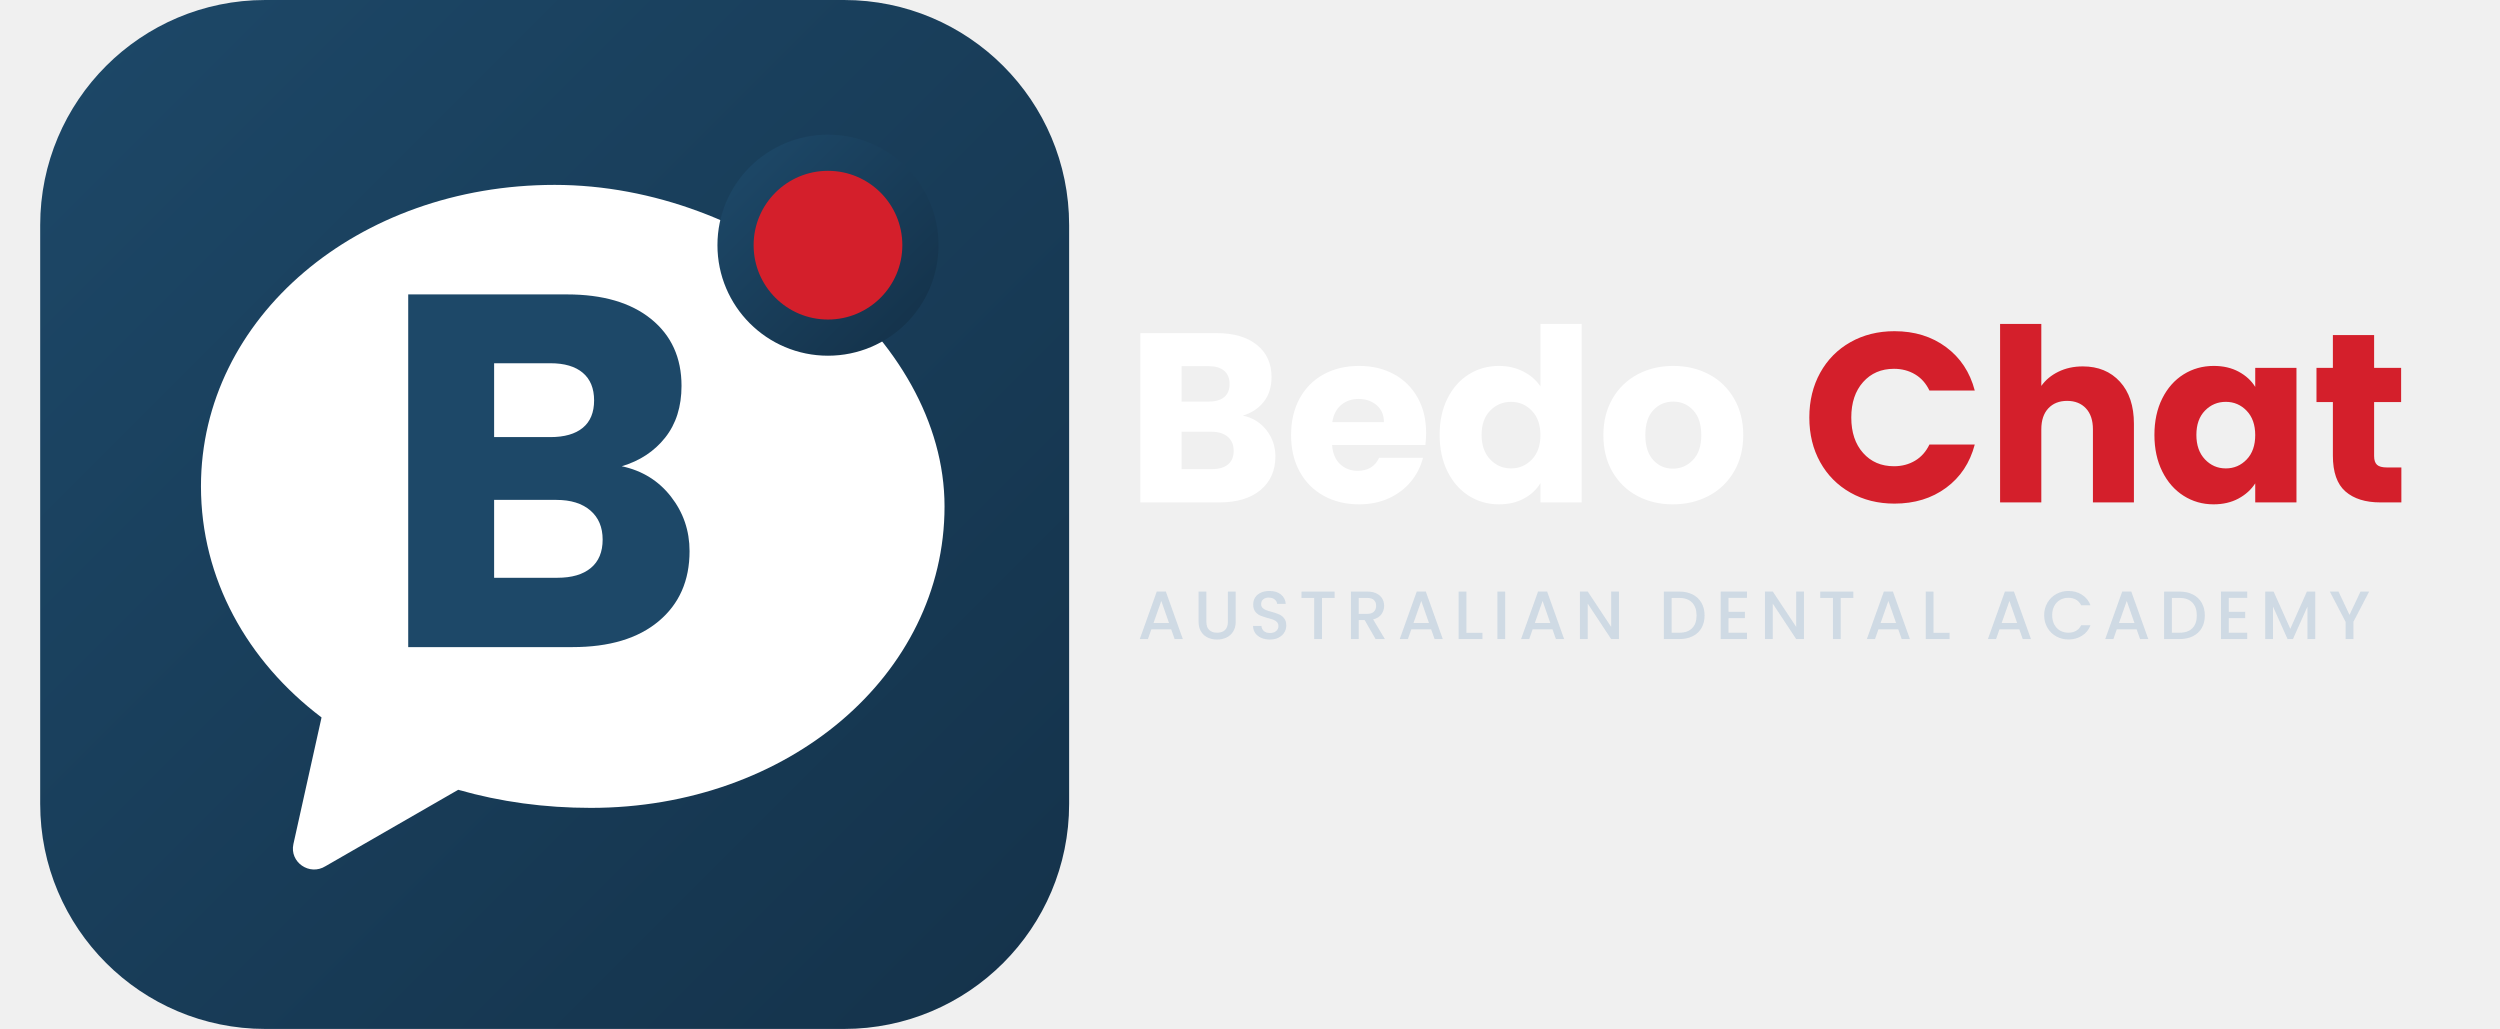
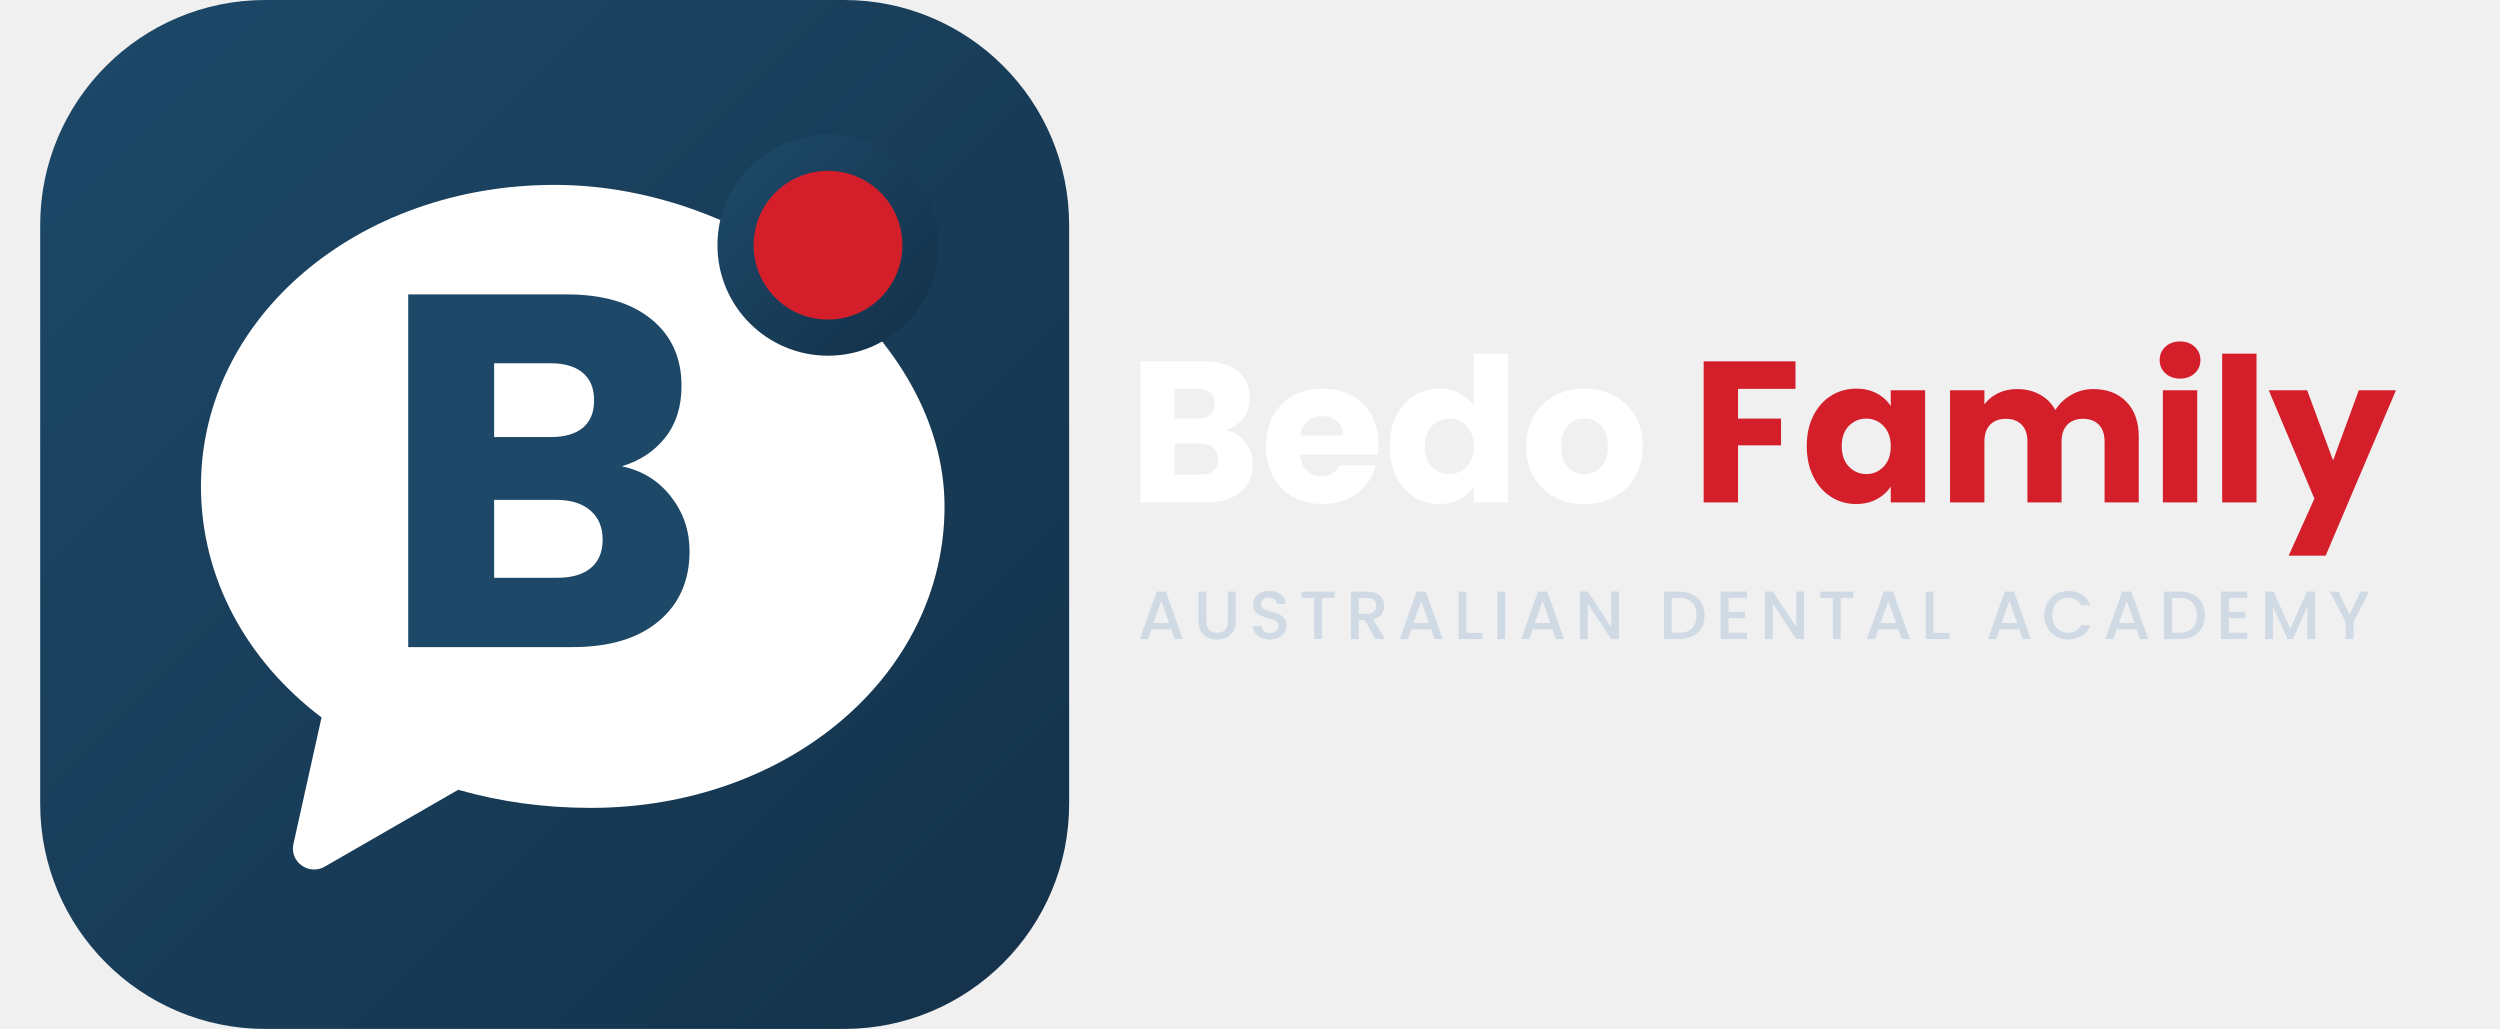
<svg xmlns="http://www.w3.org/2000/svg" viewBox="0 0 1244 512" width="1244" height="512">
  <g transform="translate(20 0)">
    <defs>
      <linearGradient id="g" x1="0" y1="0" x2="1" y2="1">
        <stop offset="0" stop-color="#1D4868" />
        <stop offset="1" stop-color="#14324A" />
      </linearGradient>
    </defs>
    <rect width="512" height="512" rx="112" fill="url(#g)" />
    <path d="M256 92c-98 0-176 66-176 150 0 46 23 87 60 115l-14 63c-2 9 8 16 16 11l66-38c21 6 43 9 66 9 98 0 176-66 176-150S354 92 256 92z" fill="#fff" />
    <path d="M323.125 274.25Q323.125 296.25 307.75 309.125Q292.375 322.0 264.875 322.0H183.125V146.5H262.125Q288.875 146.5 304.0 158.75Q319.125 171.0 319.125 192.0Q319.125 207.5 311.0 217.75Q302.875 228.0 289.375 232.0Q304.625 235.25 313.875 247.125Q323.125 259.0 323.125 274.25ZM225.875 217.5H253.875Q264.375 217.5 270.0 212.875Q275.625 208.25 275.625 199.25Q275.625 190.25 270.0 185.5Q264.375 180.75 253.875 180.75H225.875ZM279.875 268.5Q279.875 259.25 273.75 254.0Q267.625 248.75 256.875 248.75H225.875V287.5H257.375Q268.125 287.5 274.0 282.625Q279.875 277.75 279.875 268.5Z" fill="#1D4868" />
    <circle cx="392" cy="122" r="46" fill="#D41F2B" stroke="url(#g)" stroke-width="18" />
  </g>
-   <path d="M634.64 227.08Q634.64 237.64 627.26 243.82Q619.88 250.0 606.68 250.0H567.44V165.76H605.36Q618.2 165.76 625.46 171.64Q632.72 177.52 632.72 187.6Q632.72 195.04 628.82 199.96Q624.92 204.88 618.44 206.8Q625.76 208.36 630.2 214.06Q634.64 219.76 634.64 227.08ZM587.96 199.84H601.4Q606.44 199.84 609.14 197.62Q611.84 195.4 611.84 191.08Q611.84 186.76 609.14 184.48Q606.44 182.2 601.4 182.2H587.96ZM613.88 224.32Q613.88 219.88 610.94 217.36Q608.0 214.84 602.84 214.84H587.96V233.44H603.08Q608.24 233.44 611.06 231.1Q613.88 228.76 613.88 224.32ZM709.28 221.44H662.84Q663.32 227.68 666.86 230.98Q670.4 234.28 675.56 234.28Q683.24 234.28 686.24 227.8H708.08Q706.4 234.4 702.02 239.68Q697.64 244.96 691.04 247.96Q684.44 250.96 676.28 250.96Q666.44 250.96 658.76 246.76Q651.08 242.56 646.76 234.76Q642.44 226.96 642.44 216.52Q642.44 206.08 646.7 198.28Q650.96 190.48 658.64 186.28Q666.32 182.08 676.28 182.08Q686.0 182.08 693.56 186.16Q701.12 190.24 705.38 197.8Q709.64 205.36 709.64 215.44Q709.64 218.32 709.28 221.44ZM688.64 210.04Q688.64 204.76 685.04 201.64Q681.44 198.52 676.04 198.52Q670.88 198.52 667.34 201.52Q663.8 204.52 662.96 210.04ZM745.88 182.08Q752.48 182.08 757.94 184.84Q763.4 187.6 766.52 192.28V161.2H787.04V250.0H766.52V240.4Q763.64 245.2 758.3 248.08Q752.96 250.96 745.88 250.96Q737.6 250.96 730.88 246.7Q724.16 242.44 720.26 234.58Q716.36 226.72 716.36 216.4Q716.36 206.08 720.26 198.28Q724.16 190.48 730.88 186.28Q737.6 182.08 745.88 182.08ZM751.88 199.96Q745.76 199.96 741.5 204.34Q737.24 208.72 737.24 216.4Q737.24 224.08 741.5 228.58Q745.76 233.08 751.88 233.08Q758.0 233.08 762.26 228.64Q766.52 224.2 766.52 216.52Q766.52 208.84 762.26 204.4Q758.0 199.96 751.88 199.96ZM797.84 216.52Q797.84 206.2 802.4 198.34Q806.96 190.48 814.88 186.28Q822.8 182.08 832.64 182.08Q842.48 182.08 850.4 186.28Q858.32 190.48 862.88 198.34Q867.44 206.2 867.44 216.52Q867.44 226.84 862.82 234.7Q858.2 242.56 850.22 246.76Q842.24 250.96 832.4 250.96Q822.56 250.96 814.7 246.76Q806.84 242.56 802.34 234.76Q797.84 226.96 797.84 216.52ZM846.56 216.52Q846.56 208.48 842.54 204.16Q838.52 199.84 832.64 199.84Q826.64 199.84 822.68 204.1Q818.72 208.36 818.72 216.52Q818.72 224.56 822.62 228.88Q826.52 233.2 832.4 233.2Q838.28 233.2 842.42 228.88Q846.56 224.56 846.56 216.52Z" fill="#fff" />
-   <path d="M942.68 164.8Q957.68 164.8 968.36 172.72Q979.04 180.64 982.64 194.32H960.08Q957.56 189.04 952.94 186.28Q948.32 183.52 942.44 183.52Q932.96 183.52 927.08 190.12Q921.2 196.72 921.2 207.76Q921.2 218.8 927.08 225.4Q932.96 232.0 942.44 232.0Q948.32 232.0 952.94 229.24Q957.56 226.48 960.08 221.2H982.64Q979.04 234.88 968.36 242.74Q957.68 250.6 942.68 250.6Q930.44 250.6 920.78 245.14Q911.12 239.68 905.72 229.96Q900.32 220.24 900.32 207.76Q900.32 195.28 905.72 185.5Q911.12 175.72 920.78 170.26Q930.44 164.8 942.68 164.8ZM1061.84 210.88V250.0H1041.44V213.64Q1041.44 206.92 1037.96 203.2Q1034.48 199.48 1028.6 199.48Q1022.72 199.48 1019.24 203.2Q1015.76 206.92 1015.76 213.64V250.0H995.24V161.2H1015.76V192.04Q1018.88 187.6 1024.28 184.96Q1029.68 182.32 1036.4 182.32Q1047.92 182.32 1054.88 189.94Q1061.84 197.56 1061.84 210.88ZM1101.56 182.08Q1108.64 182.08 1113.98 184.96Q1119.32 187.84 1122.2 192.52V183.04H1142.72V250.0H1122.2V240.52Q1119.2 245.2 1113.86 248.08Q1108.52 250.96 1101.44 250.96Q1093.28 250.96 1086.56 246.7Q1079.84 242.44 1075.94 234.58Q1072.04 226.72 1072.04 216.4Q1072.04 206.08 1075.94 198.28Q1079.84 190.48 1086.56 186.28Q1093.28 182.08 1101.56 182.08ZM1107.56 199.96Q1101.44 199.96 1097.18 204.34Q1092.92 208.72 1092.92 216.4Q1092.92 224.08 1097.18 228.58Q1101.44 233.08 1107.56 233.08Q1113.68 233.08 1117.94 228.64Q1122.2 224.2 1122.2 216.52Q1122.2 208.84 1117.94 204.4Q1113.68 199.96 1107.56 199.96ZM1194.92 232.6V250.0H1184.48Q1173.32 250.0 1167.08 244.54Q1160.84 239.08 1160.84 226.72V200.08H1152.68V183.04H1160.84V166.72H1181.36V183.04H1194.8V200.08H1181.36V226.96Q1181.36 229.96 1182.8 231.28Q1184.24 232.6 1187.6 232.6Z" fill="#D41F2B" />
+   <path d="M623.44 230.9Q623.44 239.7 617.29 244.85Q611.14 250 600.14 250H567.44V179.8H599.04Q609.74 179.8 615.79 184.7Q621.84 189.6 621.84 198Q621.84 204.2 618.59 208.3Q615.34 212.4 609.94 214Q616.04 215.3 619.74 220.05Q623.44 224.8 623.44 230.9ZM584.54 208.2H595.74Q599.94 208.2 602.19 206.35Q604.44 204.5 604.44 200.9Q604.44 197.3 602.19 195.4Q599.94 193.5 595.74 193.5H584.54ZM606.14 228.6Q606.14 224.9 603.69 222.8Q601.24 220.7 596.94 220.7H584.54V236.2H597.14Q601.44 236.2 603.79 234.25Q606.14 232.3 606.14 228.6ZM685.64 226.2H646.94Q647.34 231.4 650.29 234.15Q653.24 236.9 657.54 236.9Q663.94 236.9 666.44 231.5H684.64Q683.24 237 679.59 241.4Q675.94 245.8 670.44 248.3Q664.94 250.8 658.14 250.8Q649.94 250.8 643.54 247.3Q637.14 243.8 633.54 237.3Q629.94 230.8 629.94 222.1Q629.94 213.4 633.49 206.9Q637.04 200.4 643.44 196.9Q649.84 193.4 658.14 193.4Q666.24 193.4 672.54 196.8Q678.84 200.2 682.39 206.5Q685.94 212.8 685.94 221.2Q685.94 223.6 685.64 226.2ZM668.44 216.7Q668.44 212.3 665.44 209.7Q662.44 207.1 657.94 207.1Q653.64 207.1 650.69 209.6Q647.74 212.1 647.04 216.7ZM716.14 193.4Q721.64 193.4 726.19 195.7Q730.74 198 733.34 201.9V176H750.44V250H733.34V242Q730.94 246 726.49 248.4Q722.04 250.8 716.14 250.8Q709.24 250.8 703.64 247.25Q698.04 243.7 694.79 237.15Q691.54 230.6 691.54 222Q691.54 213.4 694.79 206.9Q698.04 200.4 703.64 196.9Q709.24 193.4 716.14 193.4ZM721.14 208.3Q716.04 208.3 712.49 211.95Q708.94 215.6 708.94 222Q708.94 228.4 712.49 232.15Q716.04 235.9 721.14 235.9Q726.24 235.9 729.79 232.2Q733.34 228.5 733.34 222.1Q733.34 215.7 729.79 212Q726.24 208.3 721.14 208.3ZM759.44 222.1Q759.44 213.5 763.24 206.95Q767.04 200.4 773.64 196.9Q780.24 193.4 788.44 193.4Q796.64 193.4 803.24 196.9Q809.84 200.4 813.64 206.95Q817.44 213.5 817.44 222.1Q817.44 230.7 813.59 237.25Q809.74 243.8 803.09 247.3Q796.44 250.8 788.24 250.8Q780.04 250.8 773.49 247.3Q766.94 243.8 763.19 237.3Q759.44 230.8 759.44 222.1ZM800.04 222.1Q800.04 215.4 796.69 211.8Q793.34 208.2 788.44 208.2Q783.44 208.2 780.14 211.75Q776.84 215.3 776.84 222.1Q776.84 228.8 780.09 232.4Q783.34 236 788.24 236Q793.14 236 796.59 232.4Q800.04 228.8 800.04 222.1Z" fill="#fff" />
+   <path d="M893.44 179.8V193.5H864.84V208.3H886.24V221.6H864.84V250H847.74V179.8ZM923.64 193.4Q929.54 193.4 933.99 195.8Q938.44 198.2 940.84 202.1V194.2H957.94V250H940.84V242.1Q938.34 246 933.89 248.4Q929.44 250.8 923.54 250.8Q916.74 250.8 911.14 247.25Q905.54 243.7 902.29 237.15Q899.04 230.6 899.04 222Q899.04 213.4 902.29 206.9Q905.54 200.4 911.14 196.9Q916.74 193.4 923.64 193.4ZM928.64 208.3Q923.54 208.3 919.99 211.95Q916.44 215.6 916.44 222Q916.44 228.4 919.99 232.15Q923.54 235.9 928.64 235.9Q933.74 235.9 937.29 232.2Q940.84 228.5 940.84 222.1Q940.84 215.7 937.29 212Q933.74 208.3 928.64 208.3ZM1064.24 217.4V250H1047.24V219.7Q1047.24 214.3 1044.39 211.35Q1041.54 208.4 1036.54 208.4Q1031.54 208.4 1028.69 211.35Q1025.84 214.3 1025.84 219.7V250H1008.84V219.7Q1008.84 214.3 1005.99 211.35Q1003.14 208.4 998.14 208.4Q993.14 208.4 990.29 211.35Q987.44 214.3 987.44 219.7V250H970.34V194.2H987.44V201.2Q990.04 197.7 994.24 195.65Q998.44 193.6 1003.74 193.6Q1010.04 193.6 1014.99 196.3Q1019.94 199 1022.74 204Q1025.64 199.4 1030.64 196.5Q1035.64 193.6 1041.54 193.6Q1051.94 193.6 1058.09 199.9Q1064.24 206.2 1064.24 217.4ZM1074.64 179.2Q1074.64 175.2 1077.49 172.55Q1080.34 169.9 1084.84 169.9Q1089.24 169.9 1092.09 172.55Q1094.94 175.2 1094.94 179.2Q1094.94 183.1 1092.09 185.75Q1089.24 188.4 1084.84 188.4Q1080.34 188.4 1077.49 185.75Q1074.64 183.1 1074.64 179.2ZM1093.34 194.2V250H1076.24V194.2ZM1122.84 176V250H1105.74V176ZM1192.24 194.2 1157.24 276.5H1138.84L1151.64 248.1L1128.94 194.2H1148.04L1160.94 229.1L1173.74 194.2Z" fill="#D41F2B" />
  <rect x="566" y="276" width="613" height="0" />
  <path d="M582.796 313.172H572.902L571.202 318.0H567.156L575.622 294.336H580.11L588.576 318.0H584.496ZM581.708 310.01 577.866 299.028 573.99 310.01ZM600.29 294.37V309.432Q600.29 312.118 601.701 313.478Q603.112 314.838 605.628 314.838Q608.178 314.838 609.589 313.478Q611.0 312.118 611.0 309.432V294.37H614.876V309.364Q614.876 312.254 613.618 314.26Q612.36 316.266 610.252 317.252Q608.144 318.238 605.594 318.238Q603.044 318.238 600.953 317.252Q598.862 316.266 597.638 314.26Q596.414 312.254 596.414 309.364V294.37ZM623.53 311.472H627.678Q627.814 313.002 628.885 313.988Q629.956 314.974 631.894 314.974Q633.9 314.974 635.022 314.005Q636.144 313.036 636.144 311.506Q636.144 310.316 635.447 309.568Q634.75 308.82 633.713 308.412Q632.676 308.004 630.84 307.528Q628.528 306.916 627.083 306.287Q625.638 305.658 624.618 304.332Q623.598 303.006 623.598 300.796Q623.598 298.756 624.618 297.226Q625.638 295.696 627.474 294.88Q629.31 294.064 631.724 294.064Q635.158 294.064 637.351 295.781Q639.544 297.498 639.782 300.49H635.498Q635.396 299.198 634.274 298.28Q633.152 297.362 631.316 297.362Q629.65 297.362 628.596 298.212Q627.542 299.062 627.542 300.66Q627.542 301.748 628.205 302.445Q628.868 303.142 629.888 303.55Q630.908 303.958 632.676 304.434Q635.022 305.08 636.501 305.726Q637.98 306.372 639.017 307.715Q640.054 309.058 640.054 311.302Q640.054 313.104 639.085 314.702Q638.116 316.3 636.263 317.269Q634.41 318.238 631.894 318.238Q629.514 318.238 627.61 317.405Q625.706 316.572 624.618 315.042Q623.53 313.512 623.53 311.472ZM664.11 294.37V297.532H657.82V318.0H653.944V297.532H647.62V294.37ZM684.494 318.0 679.054 308.548H676.096V318.0H672.22V294.37H680.38Q683.1 294.37 684.987 295.322Q686.874 296.274 687.809 297.872Q688.744 299.47 688.744 301.442Q688.744 303.754 687.401 305.641Q686.058 307.528 683.27 308.208L689.118 318.0ZM676.096 305.454H680.38Q682.556 305.454 683.661 304.366Q684.766 303.278 684.766 301.442Q684.766 299.606 683.678 298.569Q682.59 297.532 680.38 297.532H676.096ZM712.154 313.172H702.26L700.56 318.0H696.514L704.98 294.336H709.468L717.934 318.0H713.854ZM711.066 310.01 707.224 299.028 703.348 310.01ZM729.682 314.872H737.672V318.0H725.806V294.37H729.682ZM748.978 294.37V318.0H745.102V294.37ZM772.524 313.172H762.63L760.93 318.0H756.884L765.35 294.336H769.838L778.304 318.0H774.224ZM771.436 310.01 767.594 299.028 763.718 310.01ZM805.59 318.0H801.714L790.052 300.354V318.0H786.176V294.336H790.052L801.714 311.948V294.336H805.59ZM848.194 306.27Q848.194 309.874 846.647 312.526Q845.1 315.178 842.261 316.589Q839.422 318.0 835.648 318.0H827.93V294.37H835.648Q839.422 294.37 842.261 295.815Q845.1 297.26 846.647 299.963Q848.194 302.666 848.194 306.27ZM844.216 306.27Q844.216 302.156 842.006 299.844Q839.796 297.532 835.648 297.532H831.806V314.838H835.648Q839.796 314.838 842.006 312.594Q844.216 310.35 844.216 306.27ZM860.112 297.498V304.434H868.272V307.596H860.112V314.838H869.292V318.0H856.236V294.336H869.292V297.498ZM897.666 318.0H893.79L882.128 300.354V318.0H878.252V294.336H882.128L893.79 311.948V294.336H897.666ZM922.232 294.37V297.532H915.942V318.0H912.066V297.532H905.742V294.37ZM944.588 313.172H934.694L932.994 318.0H928.948L937.414 294.336H941.902L950.368 318.0H946.288ZM943.5 310.01 939.658 299.028 935.782 310.01ZM962.116 314.872H970.106V318.0H958.24V294.37H962.116ZM1004.822 313.172H994.928L993.228 318.0H989.182L997.648 294.336H1002.136L1010.602 318.0H1006.522ZM1003.734 310.01 999.892 299.028 996.016 310.01ZM1029.252 294.064Q1033.026 294.064 1035.967 295.917Q1038.908 297.77 1040.234 301.17H1035.576Q1034.658 299.3 1033.026 298.382Q1031.394 297.464 1029.252 297.464Q1026.906 297.464 1025.07 298.518Q1023.234 299.572 1022.197 301.544Q1021.16 303.516 1021.16 306.134Q1021.16 308.752 1022.197 310.724Q1023.234 312.696 1025.07 313.767Q1026.906 314.838 1029.252 314.838Q1031.394 314.838 1033.026 313.92Q1034.658 313.002 1035.576 311.132H1040.234Q1038.908 314.532 1035.967 316.368Q1033.026 318.204 1029.252 318.204Q1025.92 318.204 1023.166 316.657Q1020.412 315.11 1018.797 312.356Q1017.182 309.602 1017.182 306.134Q1017.182 302.666 1018.797 299.912Q1020.412 297.158 1023.183 295.611Q1025.954 294.064 1029.252 294.064ZM1063.202 313.172H1053.308L1051.608 318.0H1047.562L1056.028 294.336H1060.516L1068.982 318.0H1064.902ZM1062.114 310.01 1058.272 299.028 1054.396 310.01ZM1097.118 306.27Q1097.118 309.874 1095.571 312.526Q1094.024 315.178 1091.185 316.589Q1088.346 318.0 1084.572 318.0H1076.854V294.37H1084.572Q1088.346 294.37 1091.185 295.815Q1094.024 297.26 1095.571 299.963Q1097.118 302.666 1097.118 306.27ZM1093.14 306.27Q1093.14 302.156 1090.93 299.844Q1088.72 297.532 1084.572 297.532H1080.73V314.838H1084.572Q1088.72 314.838 1090.93 312.594Q1093.14 310.35 1093.14 306.27ZM1109.036 297.498V304.434H1117.196V307.596H1109.036V314.838H1118.216V318.0H1105.16V294.336H1118.216V297.498ZM1152.064 294.37V318.0H1148.188V301.816L1140.98 318.0H1138.294L1131.052 301.816V318.0H1127.176V294.37H1131.358L1139.654 312.9L1147.916 294.37ZM1178.874 294.37 1171.054 309.432V318.0H1167.178V309.432L1159.324 294.37H1163.642L1169.116 305.964L1174.59 294.37Z" fill="#C9D6E2" fill-opacity="0.85" />
</svg>
